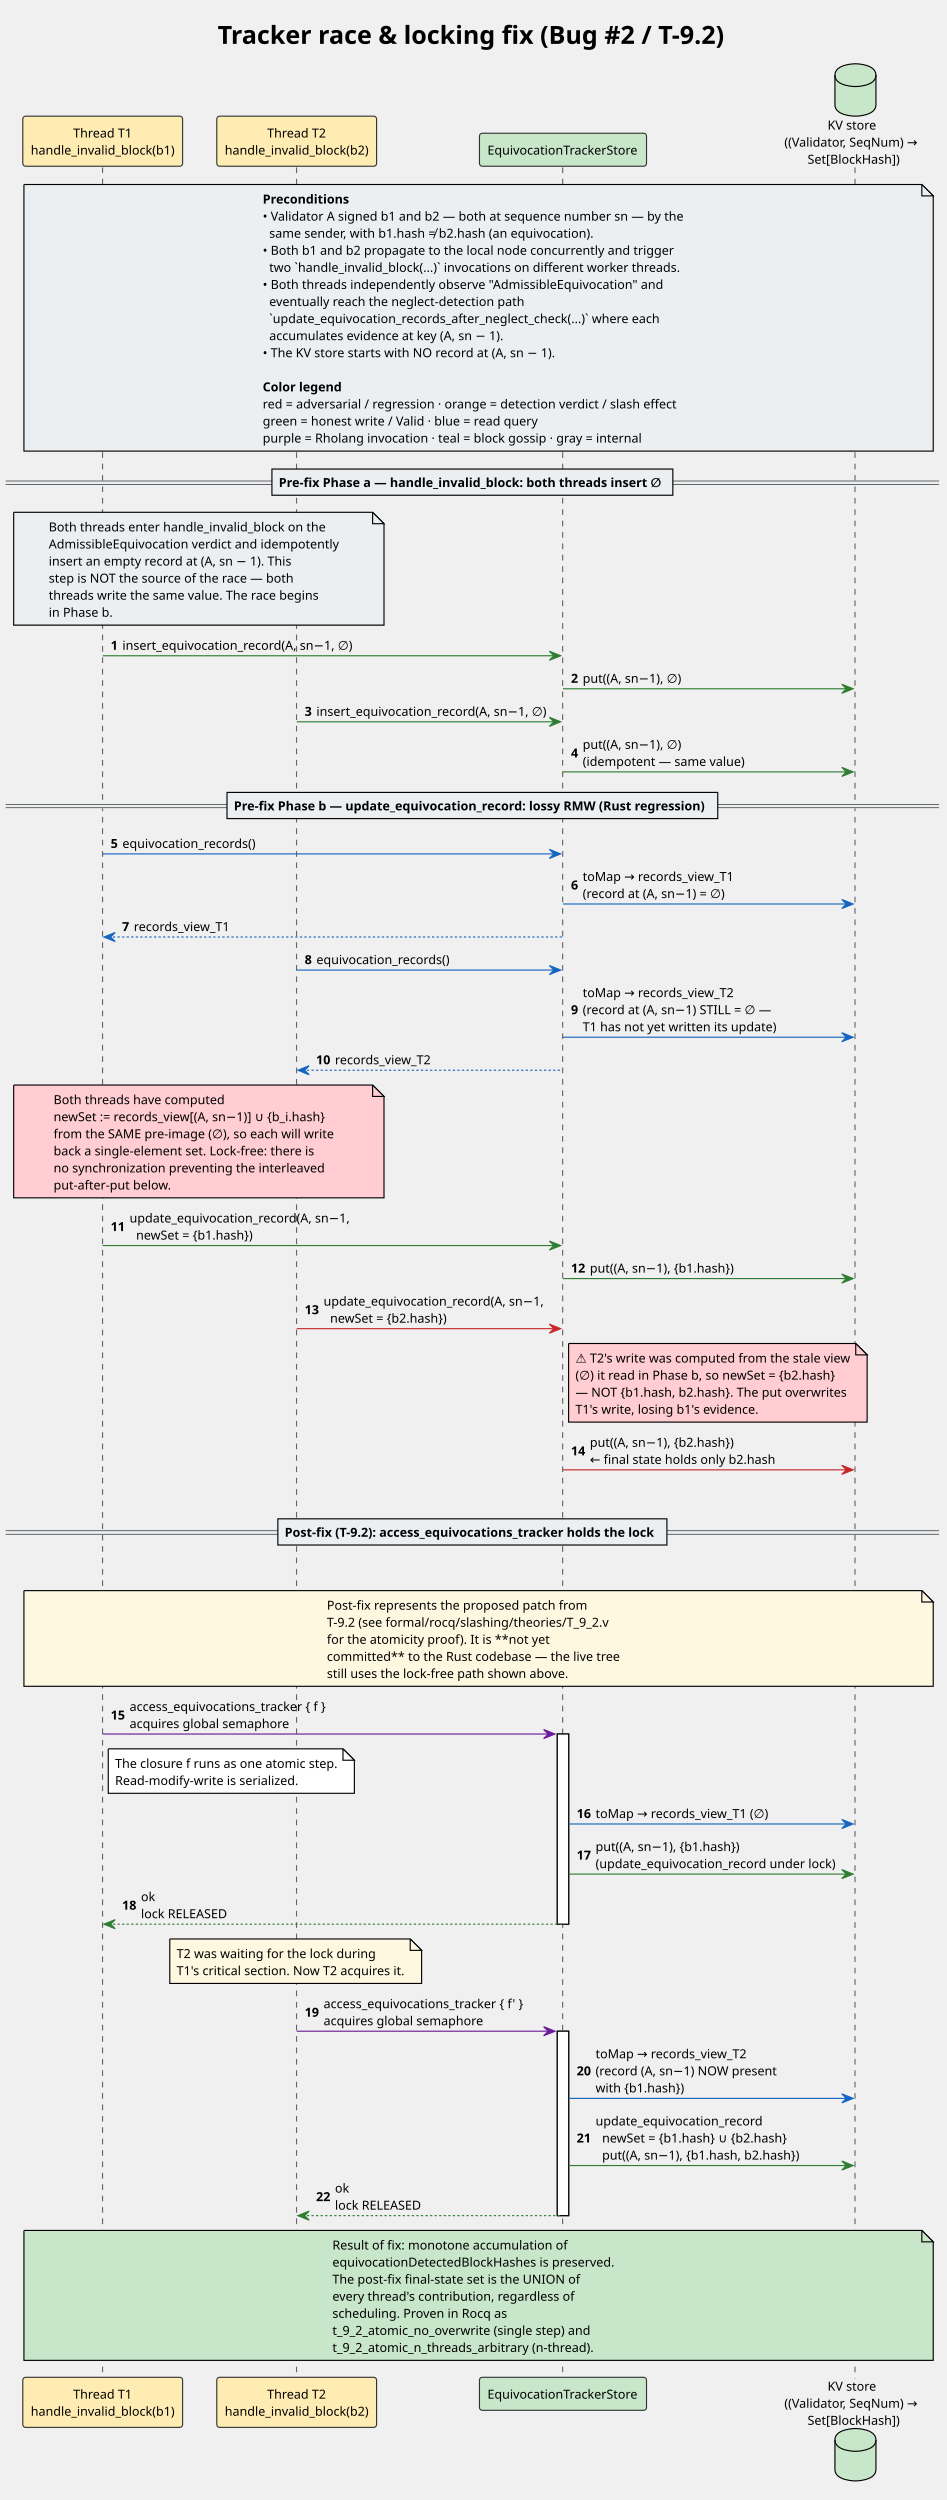
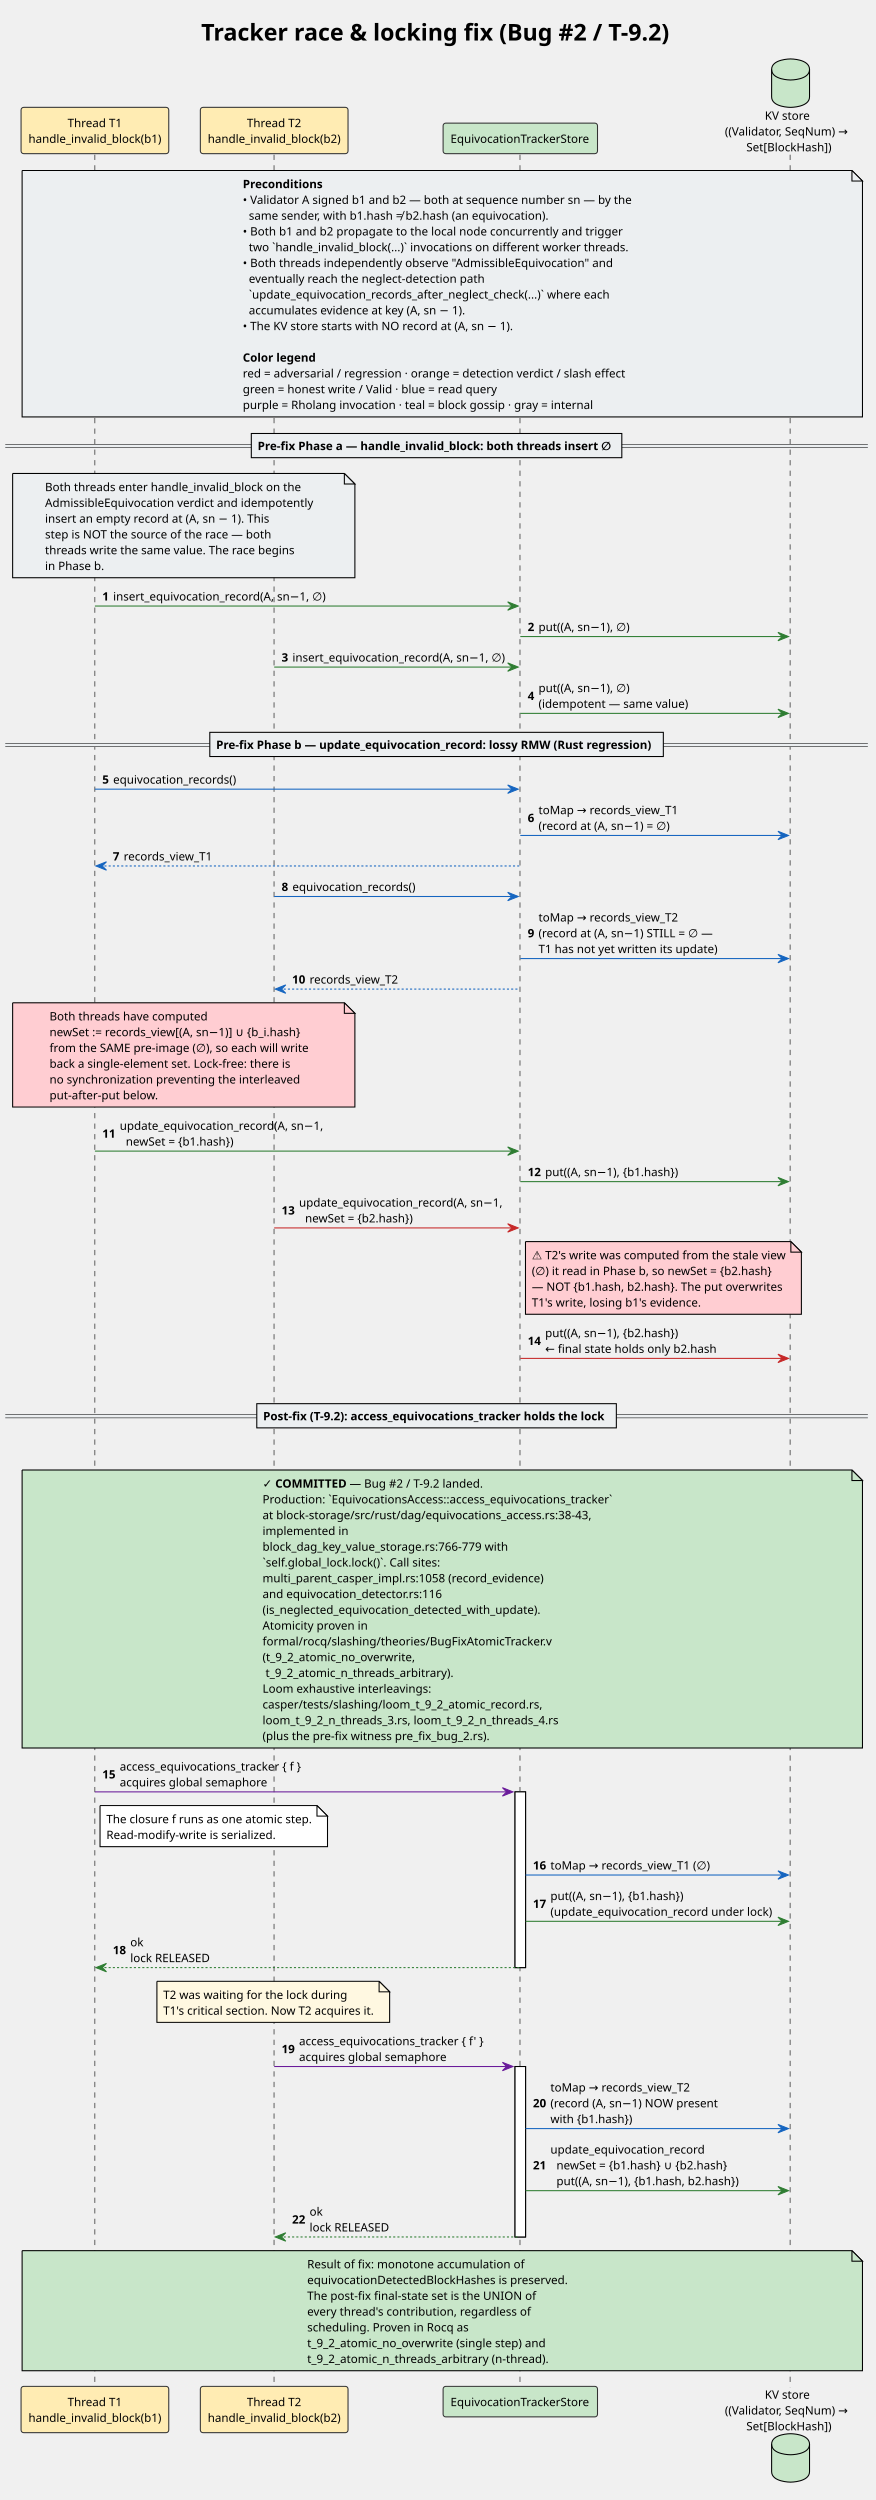
- <svg xmlns="http://www.w3.org/2000/svg" contentStyleType="text/css" data-diagram-type="SEQUENCE" height="2194px" preserveAspectRatio="none" style="width:831px;height:2194px;background:#FFFFFF;" version="1.1" viewBox="0 0 831 2194" width="831px" zoomAndPan="magnify">
+ <svg xmlns="http://www.w3.org/2000/svg" contentStyleType="text/css" data-diagram-type="SEQUENCE" height="2374px" preserveAspectRatio="none" style="width:831px;height:2374px;background:#FFFFFF;" version="1.1" viewBox="0 0 831 2374" width="831px" zoomAndPan="magnify">
  <defs />
  <g>
    <text fill="#000000" font-family="'sans-serif'" font-size="22" font-weight="bold" lengthAdjust="spacing" textLength="446.074" x="191.025" y="38.518">Tracker race &amp; locking fix (Bug #2 / T-9.2)</text>
    <g>
-       <rect fill="#FFFFFF" height="166.873" style="stroke:#000000;stroke-width:1;" width="10" x="489.08" y="1521.787" />
+       <rect fill="#FFFFFF" height="166.873" style="stroke:#000000;stroke-width:1;" width="10" x="489.08" y="1701.57" />
    </g>
    <g>
-       <rect fill="#FFFFFF" height="161.855" style="stroke:#000000;stroke-width:1;" width="10" x="489.08" y="1782.588" />
+       <rect fill="#FFFFFF" height="161.855" style="stroke:#000000;stroke-width:1;" width="10" x="489.08" y="1962.37" />
    </g>
    <g class="participant-lifeline" data-entity-uid="part1" data-qualified-name="T1" id="part1-lifeline">
      <g>
-         <rect fill="#000000" fill-opacity="0" height="1940.406" width="8" x="86.123" y="146.91" />
-         <line style="stroke:#666666;stroke-width:1;stroke-dasharray:5,5;" x1="90" x2="90" y1="146.91" y2="2087.316" />
+         <rect fill="#000000" fill-opacity="0" height="2120.189" width="8" x="86.123" y="146.91" />
+         <line style="stroke:#666666;stroke-width:1;stroke-dasharray:5,5;" x1="90" x2="90" y1="146.91" y2="2267.099" />
      </g>
    </g>
    <g class="participant-lifeline" data-entity-uid="part2" data-qualified-name="T2" id="part2-lifeline">
      <g>
-         <rect fill="#000000" fill-opacity="0" height="1940.406" width="8" x="256.369" y="146.91" />
-         <line style="stroke:#666666;stroke-width:1;stroke-dasharray:5,5;" x1="260.246" x2="260.246" y1="146.91" y2="2087.316" />
+         <rect fill="#000000" fill-opacity="0" height="2120.189" width="8" x="256.369" y="146.91" />
+         <line style="stroke:#666666;stroke-width:1;stroke-dasharray:5,5;" x1="260.246" x2="260.246" y1="146.91" y2="2267.099" />
      </g>
    </g>
    <g class="participant-lifeline" data-entity-uid="part3" data-qualified-name="Tk" id="part3-lifeline">
      <g>
-         <rect fill="#000000" fill-opacity="0" height="1940.406" width="8" x="490.08" y="146.91" />
-         <line style="stroke:#666666;stroke-width:1;stroke-dasharray:5,5;" x1="493.772" x2="493.772" y1="146.91" y2="2087.316" />
+         <rect fill="#000000" fill-opacity="0" height="2120.189" width="8" x="490.08" y="146.91" />
+         <line style="stroke:#666666;stroke-width:1;stroke-dasharray:5,5;" x1="493.772" x2="493.772" y1="146.91" y2="2267.099" />
      </g>
    </g>
    <g class="participant-lifeline" data-entity-uid="part4" data-qualified-name="KV" id="part4-lifeline">
      <g>
-         <rect fill="#000000" fill-opacity="0" height="1940.406" width="8" x="746.73" y="146.91" />
-         <line style="stroke:#666666;stroke-width:1;stroke-dasharray:5,5;" x1="750.337" x2="750.337" y1="146.91" y2="2087.316" />
+         <rect fill="#000000" fill-opacity="0" height="2120.189" width="8" x="746.73" y="146.91" />
+         <line style="stroke:#666666;stroke-width:1;stroke-dasharray:5,5;" x1="750.337" x2="750.337" y1="146.91" y2="2267.099" />
      </g>
    </g>
    <g class="participant participant-head" data-entity-uid="part1" data-qualified-name="T1" id="part1-head">
      <rect fill="#FFECB3" height="43.964" rx="2.5" ry="2.5" style="stroke:#333333;stroke-width:1;" width="140.246" x="20" y="101.946" />
      <text fill="#000000" font-family="'sans-serif'" font-size="11" lengthAdjust="spacing" textLength="51.865" x="64.191" y="120.705">Thread T1</text>
      <text fill="#000000" font-family="'sans-serif'" font-size="11" lengthAdjust="spacing" textLength="126.246" x="27" y="135.687">handle_invalid_block(b1)</text>
    </g>
    <g class="participant participant-tail" data-entity-uid="part1" data-qualified-name="T1" id="part1-tail">
-       <rect fill="#FFECB3" height="43.964" rx="2.5" ry="2.5" style="stroke:#333333;stroke-width:1;" width="140.246" x="20" y="2086.316" />
-       <text fill="#000000" font-family="'sans-serif'" font-size="11" lengthAdjust="spacing" textLength="51.865" x="64.191" y="2105.075">Thread T1</text>
-       <text fill="#000000" font-family="'sans-serif'" font-size="11" lengthAdjust="spacing" textLength="126.246" x="27" y="2120.057">handle_invalid_block(b1)</text>
+       <rect fill="#FFECB3" height="43.964" rx="2.5" ry="2.5" style="stroke:#333333;stroke-width:1;" width="140.246" x="20" y="2266.099" />
+       <text fill="#000000" font-family="'sans-serif'" font-size="11" lengthAdjust="spacing" textLength="51.865" x="64.191" y="2284.858">Thread T1</text>
+       <text fill="#000000" font-family="'sans-serif'" font-size="11" lengthAdjust="spacing" textLength="126.246" x="27" y="2299.839">handle_invalid_block(b1)</text>
    </g>
    <g class="participant participant-head" data-entity-uid="part2" data-qualified-name="T2" id="part2-head">
      <rect fill="#FFECB3" height="43.964" rx="2.5" ry="2.5" style="stroke:#333333;stroke-width:1;" width="140.246" x="190.246" y="101.946" />
      <text fill="#000000" font-family="'sans-serif'" font-size="11" lengthAdjust="spacing" textLength="51.865" x="234.437" y="120.705">Thread T2</text>
      <text fill="#000000" font-family="'sans-serif'" font-size="11" lengthAdjust="spacing" textLength="126.246" x="197.246" y="135.687">handle_invalid_block(b2)</text>
    </g>
    <g class="participant participant-tail" data-entity-uid="part2" data-qualified-name="T2" id="part2-tail">
-       <rect fill="#FFECB3" height="43.964" rx="2.5" ry="2.5" style="stroke:#333333;stroke-width:1;" width="140.246" x="190.246" y="2086.316" />
-       <text fill="#000000" font-family="'sans-serif'" font-size="11" lengthAdjust="spacing" textLength="51.865" x="234.437" y="2105.075">Thread T2</text>
-       <text fill="#000000" font-family="'sans-serif'" font-size="11" lengthAdjust="spacing" textLength="126.246" x="197.246" y="2120.057">handle_invalid_block(b2)</text>
+       <rect fill="#FFECB3" height="43.964" rx="2.5" ry="2.5" style="stroke:#333333;stroke-width:1;" width="140.246" x="190.246" y="2266.099" />
+       <text fill="#000000" font-family="'sans-serif'" font-size="11" lengthAdjust="spacing" textLength="51.865" x="234.437" y="2284.858">Thread T2</text>
+       <text fill="#000000" font-family="'sans-serif'" font-size="11" lengthAdjust="spacing" textLength="126.246" x="197.246" y="2299.839">handle_invalid_block(b2)</text>
    </g>
    <g class="participant participant-head" data-entity-uid="part3" data-qualified-name="Tk" id="part3-head">
      <rect fill="#C8E6C9" height="28.982" rx="2.5" ry="2.5" style="stroke:#333333;stroke-width:1;" width="146.615" x="420.772" y="116.928" />
      <text fill="#000000" font-family="'sans-serif'" font-size="11" lengthAdjust="spacing" textLength="132.615" x="427.772" y="135.687">EquivocationTrackerStore</text>
    </g>
    <g class="participant participant-tail" data-entity-uid="part3" data-qualified-name="Tk" id="part3-tail">
-       <rect fill="#C8E6C9" height="28.982" rx="2.5" ry="2.5" style="stroke:#333333;stroke-width:1;" width="146.615" x="420.772" y="2086.316" />
-       <text fill="#000000" font-family="'sans-serif'" font-size="11" lengthAdjust="spacing" textLength="132.615" x="427.772" y="2105.075">EquivocationTrackerStore</text>
+       <rect fill="#C8E6C9" height="28.982" rx="2.5" ry="2.5" style="stroke:#333333;stroke-width:1;" width="146.615" x="420.772" y="2266.099" />
+       <text fill="#000000" font-family="'sans-serif'" font-size="11" lengthAdjust="spacing" textLength="132.615" x="427.772" y="2284.858">EquivocationTrackerStore</text>
    </g>
    <g class="participant participant-head" data-entity-uid="part4" data-qualified-name="KV" id="part4-head">
      <text fill="#000000" font-family="'sans-serif'" font-size="11" lengthAdjust="spacing" textLength="42.911" x="726.275" y="113.723">KV store</text>
      <text fill="#000000" font-family="'sans-serif'" font-size="11" lengthAdjust="spacing" textLength="118.787" x="688.337" y="128.705">((Validator, SeqNum) →</text>
      <text fill="#000000" font-family="'sans-serif'" font-size="11" lengthAdjust="spacing" textLength="80.937" x="708.691" y="143.687">Set[BlockHash])</text>
      <path d="M732.73,65.964 C732.73,55.964 750.73,55.964 750.73,55.964 C750.73,55.964 768.73,55.964 768.73,65.964 L768.73,91.964 C768.73,101.964 750.73,101.964 750.73,101.964 C750.73,101.964 732.73,101.964 732.73,91.964 L732.73,65.964" fill="#C8E6C9" style="stroke:#000000;stroke-width:1;" />
      <path d="M732.73,65.964 C732.73,75.964 750.73,75.964 750.73,75.964 C750.73,75.964 768.73,75.964 768.73,65.964" fill="none" style="stroke:#000000;stroke-width:1;" />
    </g>
    <g class="participant participant-tail" data-entity-uid="part4" data-qualified-name="KV" id="part4-tail">
-       <text fill="#000000" font-family="'sans-serif'" font-size="11" lengthAdjust="spacing" textLength="42.911" x="726.275" y="2098.075">KV store</text>
-       <text fill="#000000" font-family="'sans-serif'" font-size="11" lengthAdjust="spacing" textLength="118.787" x="688.337" y="2113.057">((Validator, SeqNum) →</text>
-       <text fill="#000000" font-family="'sans-serif'" font-size="11" lengthAdjust="spacing" textLength="80.937" x="708.691" y="2128.039">Set[BlockHash])</text>
-       <path d="M732.73,2141.262 C732.73,2131.262 750.73,2131.262 750.73,2131.262 C750.73,2131.262 768.73,2131.262 768.73,2141.262 L768.73,2167.262 C768.73,2177.262 750.73,2177.262 750.73,2177.262 C750.73,2177.262 732.73,2177.262 732.73,2167.262 L732.73,2141.262" fill="#C8E6C9" style="stroke:#000000;stroke-width:1;" />
-       <path d="M732.73,2141.262 C732.73,2151.262 750.73,2151.262 750.73,2151.262 C750.73,2151.262 768.73,2151.262 768.73,2141.262" fill="none" style="stroke:#000000;stroke-width:1;" />
+       <text fill="#000000" font-family="'sans-serif'" font-size="11" lengthAdjust="spacing" textLength="42.911" x="726.275" y="2277.858">KV store</text>
+       <text fill="#000000" font-family="'sans-serif'" font-size="11" lengthAdjust="spacing" textLength="118.787" x="688.337" y="2292.839">((Validator, SeqNum) →</text>
+       <text fill="#000000" font-family="'sans-serif'" font-size="11" lengthAdjust="spacing" textLength="80.937" x="708.691" y="2307.821">Set[BlockHash])</text>
+       <path d="M732.73,2321.044 C732.73,2311.044 750.73,2311.044 750.73,2311.044 C750.73,2311.044 768.73,2311.044 768.73,2321.044 L768.73,2347.044 C768.73,2357.044 750.73,2357.044 750.73,2357.044 C750.73,2357.044 732.73,2357.044 732.73,2347.044 L732.73,2321.044" fill="#C8E6C9" style="stroke:#000000;stroke-width:1;" />
+       <path d="M732.73,2321.044 C732.73,2331.044 750.73,2331.044 750.73,2331.044 C750.73,2331.044 768.73,2331.044 768.73,2321.044" fill="none" style="stroke:#000000;stroke-width:1;" />
    </g>
    <g>
-       <rect fill="#FFFFFF" height="166.873" style="stroke:#000000;stroke-width:1;" width="10" x="489.08" y="1521.787" />
+       <rect fill="#FFFFFF" height="166.873" style="stroke:#000000;stroke-width:1;" width="10" x="489.08" y="1701.57" />
    </g>
    <g>
-       <rect fill="#FFFFFF" height="161.855" style="stroke:#000000;stroke-width:1;" width="10" x="489.08" y="1782.588" />
+       <rect fill="#FFFFFF" height="161.855" style="stroke:#000000;stroke-width:1;" width="10" x="489.08" y="1962.37" />
    </g>
    <path d="M21,161.91 L21,395.91 L819,395.91 L819,171.91 L809,161.91 L21,161.91" fill="#ECEFF1" style="stroke:#000000;stroke-width:1;" />
    <path d="M809,161.91 L809,171.91 L819,171.91 L809,161.91" fill="#ECEFF1" style="stroke:#000000;stroke-width:1;" />
    <text fill="#000000" font-family="'sans-serif'" font-size="11" font-weight="bold" lengthAdjust="spacing" textLength="75.867" x="230.543" y="178.669">Preconditions</text>
    <text fill="#000000" font-family="'sans-serif'" font-size="11" lengthAdjust="spacing" textLength="369.762" x="230.543" y="193.651">• Validator A signed b1 and b2 — both at sequence number sn — by the</text>
    <text fill="#000000" font-family="'sans-serif'" font-size="11" lengthAdjust="spacing" textLength="289.308" x="236.263" y="208.632">same sender, with b1.hash ≠ b2.hash (an equivocation).</text>
    <text fill="#000000" font-family="'sans-serif'" font-size="11" lengthAdjust="spacing" textLength="361.37" x="230.543" y="223.614">• Both b1 and b2 propagate to the local node concurrently and trigger</text>
    <text fill="#000000" font-family="'sans-serif'" font-size="11" lengthAdjust="spacing" textLength="360.984" x="236.263" y="238.596">two `handle_invalid_block(...)` invocations on different worker threads.</text>
    <text fill="#000000" font-family="'sans-serif'" font-size="11" lengthAdjust="spacing" textLength="352.658" x="230.543" y="253.578">• Both threads independently observe "AdmissibleEquivocation" and</text>
    <text fill="#000000" font-family="'sans-serif'" font-size="11" lengthAdjust="spacing" textLength="224.42" x="236.263" y="268.56">eventually reach the neglect-detection path</text>
    <text fill="#000000" font-family="'sans-serif'" font-size="11" lengthAdjust="spacing" textLength="343.274" x="236.263" y="283.542">`update_equivocation_records_after_neglect_check(...)` where each</text>
    <text fill="#000000" font-family="'sans-serif'" font-size="11" lengthAdjust="spacing" textLength="202.971" x="236.263" y="298.524">accumulates evidence at key (A, sn − 1).</text>
    <text fill="#000000" font-family="'sans-serif'" font-size="11" lengthAdjust="spacing" textLength="254.329" x="230.543" y="313.506">• The KV store starts with NO record at (A, sn − 1).</text>
    <text fill="#000000" font-family="'sans-serif'" font-size="11" lengthAdjust="spacing" textLength="2.86" x="230.543" y="328.488"> </text>
    <text fill="#000000" font-family="'sans-serif'" font-size="11" font-weight="bold" lengthAdjust="spacing" textLength="69.332" x="230.543" y="343.469">Color legend</text>
    <text fill="#000000" font-family="'sans-serif'" font-size="11" lengthAdjust="spacing" textLength="370.037" x="230.543" y="358.451">red = adversarial / regression  ·  orange = detection verdict / slash effect</text>
    <text fill="#000000" font-family="'sans-serif'" font-size="11" lengthAdjust="spacing" textLength="253.493" x="230.543" y="373.433">green = honest write / Valid    ·  blue = read query</text>
    <text fill="#000000" font-family="'sans-serif'" font-size="11" lengthAdjust="spacing" textLength="355.749" x="230.543" y="388.415">purple = Rholang invocation     ·  teal = block gossip   ·  gray = internal</text>
    <rect fill="#ECEFF1" height="3" style="stroke:#ECEFF1;stroke-width:1;" width="819.124" x="5" y="422.129" />
    <line style="stroke:#000000;stroke-width:0.5;" x1="5" x2="824.124" y1="422.129" y2="422.129" />
    <line style="stroke:#000000;stroke-width:0.5;" x1="5" x2="824.124" y1="425.129" y2="425.129" />
    <rect fill="#ECEFF1" height="22.982" style="stroke:#000000;stroke-width:1;" width="351.834" x="238.644" y="411.638" />
    <text fill="#000000" font-family="'sans-serif'" font-size="11" font-weight="bold" lengthAdjust="spacing" textLength="334.974" x="244.644" y="427.397">Pre-fix Phase a — handle_invalid_block: both threads insert ∅</text>
    <path d="M12,449.62 L12,548.62 L337,548.62 L337,459.62 L327,449.62 L12,449.62" fill="#ECEFF1" style="stroke:#000000;stroke-width:1;" />
    <path d="M327,449.62 L327,459.62 L337,459.62 L327,449.62" fill="#ECEFF1" style="stroke:#000000;stroke-width:1;" />
    <text fill="#000000" font-family="'sans-serif'" font-size="11" lengthAdjust="spacing" textLength="243.329" x="42.757" y="466.379">Both threads enter handle_invalid_block on the</text>
    <text fill="#000000" font-family="'sans-serif'" font-size="11" lengthAdjust="spacing" textLength="254.978" x="42.757" y="481.361">AdmissibleEquivocation verdict and idempotently</text>
    <text fill="#000000" font-family="'sans-serif'" font-size="11" lengthAdjust="spacing" textLength="210.494" x="42.757" y="496.343">insert an empty record at (A, sn − 1). This</text>
    <text fill="#000000" font-family="'sans-serif'" font-size="11" lengthAdjust="spacing" textLength="215.643" x="42.757" y="511.325">step is NOT the source of the race — both</text>
    <text fill="#000000" font-family="'sans-serif'" font-size="11" lengthAdjust="spacing" textLength="237.345" x="42.757" y="526.306">threads write the same value. The race begins</text>
    <text fill="#000000" font-family="'sans-serif'" font-size="11" lengthAdjust="spacing" textLength="56.166" x="42.757" y="541.288">in Phase b.</text>
    <g class="message" data-entity-1="part1" data-entity-2="part3" id="msg1">
      <polygon fill="#2E7D32" points="482.08,571.493,492.08,575.493,482.08,579.493,486.08,575.493" style="stroke:#2E7D32;stroke-width:1;" />
      <line style="stroke:#2E7D32;stroke-width:1;" x1="90.123" x2="488.08" y1="575.493" y2="575.493" />
      <text fill="#000000" font-family="'sans-serif'" font-size="11" font-weight="bold" lengthAdjust="spacing" textLength="6.292" x="97.123" y="570.27">1</text>
      <text fill="#000000" font-family="'sans-serif'" font-size="11" lengthAdjust="spacing" textLength="199.419" x="107.415" y="570.27">insert_equivocation_record(A, sn−1, ∅)</text>
    </g>
    <g class="message" data-entity-1="part3" data-entity-2="part4" id="msg2">
      <polygon fill="#2E7D32" points="738.73,600.475,748.73,604.475,738.73,608.475,742.73,604.475" style="stroke:#2E7D32;stroke-width:1;" />
      <line style="stroke:#2E7D32;stroke-width:1;" x1="494.08" x2="744.73" y1="604.475" y2="604.475" />
      <text fill="#000000" font-family="'sans-serif'" font-size="11" font-weight="bold" lengthAdjust="spacing" textLength="6.292" x="501.08" y="599.252">2</text>
      <text fill="#000000" font-family="'sans-serif'" font-size="11" lengthAdjust="spacing" textLength="83.612" x="511.372" y="599.252">put((A, sn−1), ∅)</text>
    </g>
    <g class="message" data-entity-1="part2" data-entity-2="part3" id="msg3">
      <polygon fill="#2E7D32" points="482.08,629.457,492.08,633.457,482.08,637.457,486.08,633.457" style="stroke:#2E7D32;stroke-width:1;" />
      <line style="stroke:#2E7D32;stroke-width:1;" x1="260.369" x2="488.08" y1="633.457" y2="633.457" />
      <text fill="#000000" font-family="'sans-serif'" font-size="11" font-weight="bold" lengthAdjust="spacing" textLength="6.292" x="267.369" y="628.234">3</text>
      <text fill="#000000" font-family="'sans-serif'" font-size="11" lengthAdjust="spacing" textLength="199.419" x="277.661" y="628.234">insert_equivocation_record(A, sn−1, ∅)</text>
    </g>
    <g class="message" data-entity-1="part3" data-entity-2="part4" id="msg4">
      <polygon fill="#2E7D32" points="738.73,673.421,748.73,677.421,738.73,681.421,742.73,677.421" style="stroke:#2E7D32;stroke-width:1;" />
      <line style="stroke:#2E7D32;stroke-width:1;" x1="494.08" x2="744.73" y1="677.421" y2="677.421" />
      <text fill="#000000" font-family="'sans-serif'" font-size="11" font-weight="bold" lengthAdjust="spacing" textLength="6.292" x="501.08" y="664.707">4</text>
      <text fill="#000000" font-family="'sans-serif'" font-size="11" lengthAdjust="spacing" textLength="83.612" x="511.372" y="657.216">put((A, sn−1), ∅)</text>
      <text fill="#000000" font-family="'sans-serif'" font-size="11" lengthAdjust="spacing" textLength="142.163" x="511.372" y="672.198">(idempotent — same value)</text>
    </g>
    <rect fill="#ECEFF1" height="3" style="stroke:#ECEFF1;stroke-width:1;" width="819.124" x="5" y="705.912" />
    <line style="stroke:#000000;stroke-width:0.5;" x1="5" x2="824.124" y1="705.912" y2="705.912" />
    <line style="stroke:#000000;stroke-width:0.5;" x1="5" x2="824.124" y1="708.912" y2="708.912" />
    <rect fill="#ECEFF1" height="22.982" style="stroke:#000000;stroke-width:1;" width="430.677" x="199.223" y="695.421" />
    <text fill="#000000" font-family="'sans-serif'" font-size="11" font-weight="bold" lengthAdjust="spacing" textLength="413.817" x="205.223" y="711.18">Pre-fix Phase b — update_equivocation_record: lossy RMW (Rust regression)</text>
    <g class="message" data-entity-1="part1" data-entity-2="part3" id="msg5">
      <polygon fill="#1565C0" points="482.08,745.385,492.08,749.385,482.08,753.385,486.08,749.385" style="stroke:#1565C0;stroke-width:1;" />
      <line style="stroke:#1565C0;stroke-width:1;" x1="90.123" x2="488.08" y1="749.385" y2="749.385" />
      <text fill="#000000" font-family="'sans-serif'" font-size="11" font-weight="bold" lengthAdjust="spacing" textLength="6.292" x="97.123" y="744.162">5</text>
      <text fill="#000000" font-family="'sans-serif'" font-size="11" lengthAdjust="spacing" textLength="117.303" x="107.415" y="744.162">equivocation_records()</text>
    </g>
    <g class="message" data-entity-1="part3" data-entity-2="part4" id="msg6">
      <polygon fill="#1565C0" points="738.73,789.348,748.73,793.348,738.73,797.348,742.73,793.348" style="stroke:#1565C0;stroke-width:1;" />
      <line style="stroke:#1565C0;stroke-width:1;" x1="494.08" x2="744.73" y1="793.348" y2="793.348" />
      <text fill="#000000" font-family="'sans-serif'" font-size="11" font-weight="bold" lengthAdjust="spacing" textLength="6.292" x="501.08" y="780.634">6</text>
      <text fill="#000000" font-family="'sans-serif'" font-size="11" lengthAdjust="spacing" textLength="133.186" x="511.372" y="773.143">toMap → records_view_T1</text>
      <text fill="#000000" font-family="'sans-serif'" font-size="11" lengthAdjust="spacing" textLength="122.133" x="511.372" y="788.125">(record at (A, sn−1) = ∅)</text>
    </g>
    <g class="message" data-entity-1="part3" data-entity-2="part1" id="msg7">
      <polygon fill="#1565C0" points="101.123,818.33,91.123,822.33,101.123,826.33,97.123,822.33" style="stroke:#1565C0;stroke-width:1;" />
      <line style="stroke:#1565C0;stroke-width:1;stroke-dasharray:2,2;" x1="95.123" x2="493.08" y1="822.33" y2="822.33" />
      <text fill="#000000" font-family="'sans-serif'" font-size="11" font-weight="bold" lengthAdjust="spacing" textLength="6.292" x="107.123" y="817.107">7</text>
      <text fill="#000000" font-family="'sans-serif'" font-size="11" lengthAdjust="spacing" textLength="84.71" x="117.415" y="817.107">records_view_T1</text>
    </g>
    <g class="message" data-entity-1="part2" data-entity-2="part3" id="msg8">
      <polygon fill="#1565C0" points="482.08,847.312,492.08,851.312,482.08,855.312,486.08,851.312" style="stroke:#1565C0;stroke-width:1;" />
      <line style="stroke:#1565C0;stroke-width:1;" x1="260.369" x2="488.08" y1="851.312" y2="851.312" />
      <text fill="#000000" font-family="'sans-serif'" font-size="11" font-weight="bold" lengthAdjust="spacing" textLength="6.292" x="267.369" y="846.089">8</text>
      <text fill="#000000" font-family="'sans-serif'" font-size="11" lengthAdjust="spacing" textLength="117.303" x="277.661" y="846.089">equivocation_records()</text>
    </g>
    <g class="message" data-entity-1="part3" data-entity-2="part4" id="msg9">
      <polygon fill="#1565C0" points="738.73,906.258,748.73,910.258,738.73,914.258,742.73,910.258" style="stroke:#1565C0;stroke-width:1;" />
      <line style="stroke:#1565C0;stroke-width:1;" x1="494.08" x2="744.73" y1="910.258" y2="910.258" />
      <text fill="#000000" font-family="'sans-serif'" font-size="11" font-weight="bold" lengthAdjust="spacing" textLength="6.292" x="501.08" y="890.053">9</text>
      <text fill="#000000" font-family="'sans-serif'" font-size="11" lengthAdjust="spacing" textLength="133.186" x="511.372" y="875.071">toMap → records_view_T2</text>
      <text fill="#000000" font-family="'sans-serif'" font-size="11" lengthAdjust="spacing" textLength="162.965" x="511.372" y="890.053">(record at (A, sn−1) STILL = ∅ —</text>
      <text fill="#000000" font-family="'sans-serif'" font-size="11" lengthAdjust="spacing" textLength="170.037" x="511.372" y="905.035">T1 has not yet written its update)</text>
    </g>
    <g class="message" data-entity-1="part3" data-entity-2="part2" id="msg10">
      <polygon fill="#1565C0" points="271.369,935.24,261.369,939.24,271.369,943.24,267.369,939.24" style="stroke:#1565C0;stroke-width:1;" />
      <line style="stroke:#1565C0;stroke-width:1;stroke-dasharray:2,2;" x1="265.369" x2="493.08" y1="939.24" y2="939.24" />
      <text fill="#000000" font-family="'sans-serif'" font-size="11" font-weight="bold" lengthAdjust="spacing" textLength="12.584" x="277.369" y="934.017">10</text>
      <text fill="#000000" font-family="'sans-serif'" font-size="11" lengthAdjust="spacing" textLength="84.71" x="293.953" y="934.017">records_view_T2</text>
    </g>
    <path d="M12,952.24 L12,1051.24 L337,1051.24 L337,962.24 L327,952.24 L12,952.24" fill="#FFCDD2" style="stroke:#000000;stroke-width:1;" />
    <path d="M327,952.24 L327,962.24 L337,962.24 L327,952.24" fill="#FFCDD2" style="stroke:#000000;stroke-width:1;" />
    <text fill="#000000" font-family="'sans-serif'" font-size="11" lengthAdjust="spacing" textLength="150.358" x="47.013" y="968.999">Both threads have computed</text>
    <text fill="#000000" font-family="'sans-serif'" font-size="11" lengthAdjust="spacing" textLength="236.168" x="47.013" y="983.98">newSet := records_view[(A, sn−1)] ∪ {b_i.hash}</text>
    <text fill="#000000" font-family="'sans-serif'" font-size="11" lengthAdjust="spacing" textLength="246.465" x="47.013" y="998.962">from the SAME pre-image (∅), so each will write</text>
    <text fill="#000000" font-family="'sans-serif'" font-size="11" lengthAdjust="spacing" textLength="229.194" x="47.013" y="1013.944">back a single-element set. Lock-free: there is</text>
    <text fill="#000000" font-family="'sans-serif'" font-size="11" lengthAdjust="spacing" textLength="238.654" x="47.013" y="1028.926">no synchronization preventing the interleaved</text>
    <text fill="#000000" font-family="'sans-serif'" font-size="11" lengthAdjust="spacing" textLength="103.74" x="47.013" y="1043.908">put-after-put below.</text>
    <g class="message" data-entity-1="part1" data-entity-2="part3" id="msg11">
      <polygon fill="#2E7D32" points="482.08,1089.095,492.08,1093.095,482.08,1097.095,486.08,1093.095" style="stroke:#2E7D32;stroke-width:1;" />
      <line style="stroke:#2E7D32;stroke-width:1;" x1="90.123" x2="488.08" y1="1093.095" y2="1093.095" />
      <text fill="#000000" font-family="'sans-serif'" font-size="11" font-weight="bold" lengthAdjust="spacing" textLength="12.584" x="97.123" y="1080.381">11</text>
      <text fill="#000000" font-family="'sans-serif'" font-size="11" lengthAdjust="spacing" textLength="190.728" x="113.707" y="1072.89">update_equivocation_record(A, sn−1,</text>
      <text fill="#000000" font-family="'sans-serif'" font-size="11" lengthAdjust="spacing" textLength="102.574" x="119.427" y="1087.872">newSet = {b1.hash})</text>
    </g>
    <g class="message" data-entity-1="part3" data-entity-2="part4" id="msg12">
      <polygon fill="#2E7D32" points="738.73,1118.077,748.73,1122.077,738.73,1126.077,742.73,1122.077" style="stroke:#2E7D32;stroke-width:1;" />
      <line style="stroke:#2E7D32;stroke-width:1;" x1="494.08" x2="744.73" y1="1122.077" y2="1122.077" />
      <text fill="#000000" font-family="'sans-serif'" font-size="11" font-weight="bold" lengthAdjust="spacing" textLength="12.584" x="501.08" y="1116.854">12</text>
      <text fill="#000000" font-family="'sans-serif'" font-size="11" lengthAdjust="spacing" textLength="123.43" x="517.664" y="1116.854">put((A, sn−1), {b1.hash})</text>
    </g>
    <g class="message" data-entity-1="part2" data-entity-2="part3" id="msg13">
      <polygon fill="#C62828" points="482.08,1162.04,492.08,1166.04,482.08,1170.04,486.08,1166.04" style="stroke:#C62828;stroke-width:1;" />
      <line style="stroke:#C62828;stroke-width:1;" x1="260.369" x2="488.08" y1="1166.04" y2="1166.04" />
      <text fill="#000000" font-family="'sans-serif'" font-size="11" font-weight="bold" lengthAdjust="spacing" textLength="12.584" x="267.369" y="1153.326">13</text>
      <text fill="#000000" font-family="'sans-serif'" font-size="11" lengthAdjust="spacing" textLength="190.728" x="283.953" y="1145.835">update_equivocation_record(A, sn−1,</text>
      <text fill="#000000" font-family="'sans-serif'" font-size="11" lengthAdjust="spacing" textLength="102.574" x="289.673" y="1160.817">newSet = {b2.hash})</text>
    </g>
    <path d="M499,1179.04 L499,1248.04 L761,1248.04 L761,1189.04 L751,1179.04 L499,1179.04" fill="#FFCDD2" style="stroke:#000000;stroke-width:1;" />
    <path d="M751,1179.04 L751,1189.04 L761,1189.04 L751,1179.04" fill="#FFCDD2" style="stroke:#000000;stroke-width:1;" />
    <text fill="#000000" font-family="'sans-serif'" font-size="11" lengthAdjust="spacing" textLength="241.872" x="505" y="1195.799">⚠ T2's write was computed from the stale view</text>
    <text fill="#000000" font-family="'sans-serif'" font-size="11" lengthAdjust="spacing" textLength="228.338" x="505" y="1210.781">(∅) it read in Phase b, so newSet = {b2.hash}</text>
    <text fill="#000000" font-family="'sans-serif'" font-size="11" lengthAdjust="spacing" textLength="238.676" x="505" y="1225.763">— NOT {b1.hash, b2.hash}. The put overwrites</text>
    <text fill="#000000" font-family="'sans-serif'" font-size="11" lengthAdjust="spacing" textLength="161.534" x="505" y="1240.745">T1's write, losing b1's evidence.</text>
    <g class="message" data-entity-1="part3" data-entity-2="part4" id="msg14">
      <polygon fill="#C62828" points="738.73,1285.932,748.73,1289.932,738.73,1293.932,742.73,1289.932" style="stroke:#C62828;stroke-width:1;" />
      <line style="stroke:#C62828;stroke-width:1;" x1="494.08" x2="744.73" y1="1289.932" y2="1289.932" />
      <text fill="#000000" font-family="'sans-serif'" font-size="11" font-weight="bold" lengthAdjust="spacing" textLength="12.584" x="501.08" y="1277.218">14</text>
      <text fill="#000000" font-family="'sans-serif'" font-size="11" lengthAdjust="spacing" textLength="123.43" x="517.664" y="1269.727">put((A, sn−1), {b2.hash})</text>
      <text fill="#000000" font-family="'sans-serif'" font-size="11" lengthAdjust="spacing" textLength="162.798" x="517.664" y="1284.709">← final state holds only b2.hash</text>
    </g>
    <rect fill="#ECEFF1" height="3" style="stroke:#ECEFF1;stroke-width:1;" width="819.124" x="5" y="1343.423" />
    <line style="stroke:#000000;stroke-width:0.5;" x1="5" x2="824.124" y1="1343.423" y2="1343.423" />
    <line style="stroke:#000000;stroke-width:0.5;" x1="5" x2="824.124" y1="1346.423" y2="1346.423" />
    <rect fill="#ECEFF1" height="22.982" style="stroke:#000000;stroke-width:1;" width="341.435" x="243.844" y="1332.932" />
    <text fill="#000000" font-family="'sans-serif'" font-size="11" font-weight="bold" lengthAdjust="spacing" textLength="324.575" x="249.844" y="1348.691">Post-fix (T-9.2): access_equivocations_tracker holds the lock</text>
-     <path d="M21,1395.914 L21,1479.914 L819,1479.914 L819,1405.914 L809,1395.914 L21,1395.914" fill="#FFF8E1" style="stroke:#000000;stroke-width:1;" />
-     <path d="M809,1395.914 L809,1405.914 L819,1405.914 L809,1395.914" fill="#FFF8E1" style="stroke:#000000;stroke-width:1;" />
-     <text fill="#000000" font-family="'sans-serif'" font-size="11" lengthAdjust="spacing" textLength="229.447" x="286.857" y="1412.672">Post-fix represents the proposed patch from</text>
-     <text fill="#000000" font-family="'sans-serif'" font-size="11" lengthAdjust="spacing" textLength="248.004" x="286.857" y="1427.654">T-9.2 (see formal/rocq/slashing/theories/T_9_2.v</text>
-     <text fill="#000000" font-family="'sans-serif'" font-size="11" lengthAdjust="spacing" textLength="195.381" x="286.857" y="1442.636">for the atomicity proof). It is **not yet</text>
-     <text fill="#000000" font-family="'sans-serif'" font-size="11" lengthAdjust="spacing" textLength="257.409" x="286.857" y="1457.618">committed** to the Rust codebase — the live tree</text>
-     <text fill="#000000" font-family="'sans-serif'" font-size="11" lengthAdjust="spacing" textLength="212.552" x="286.857" y="1472.6">still uses the lock-free path shown above.</text>
+     <path d="M21,1395.914 L21,1659.914 L819,1659.914 L819,1405.914 L809,1395.914 L21,1395.914" fill="#C8E6C9" style="stroke:#000000;stroke-width:1;" />
+     <path d="M809,1395.914 L809,1405.914 L819,1405.914 L809,1395.914" fill="#C8E6C9" style="stroke:#000000;stroke-width:1;" />
+     <text fill="#000000" font-family="'sans-serif'" font-size="11" lengthAdjust="spacing" textLength="9.217" x="249.276" y="1412.672">✓</text>
+     <text fill="#000000" font-family="'sans-serif'" font-size="11" font-weight="bold" lengthAdjust="spacing" textLength="67.694" x="261.353" y="1412.672">COMMITTED</text>
+     <text fill="#000000" font-family="'sans-serif'" font-size="11" lengthAdjust="spacing" textLength="127.181" x="331.906" y="1412.672">— Bug #2 / T-9.2 landed.</text>
+     <text fill="#000000" font-family="'sans-serif'" font-size="11" lengthAdjust="spacing" textLength="332.572" x="249.276" y="1427.654">Production: `EquivocationsAccess::access_equivocations_tracker`</text>
+     <text fill="#000000" font-family="'sans-serif'" font-size="11" lengthAdjust="spacing" textLength="312.827" x="249.276" y="1442.636">at block-storage/src/rust/dag/equivocations_access.rs:38-43,</text>
+     <text fill="#000000" font-family="'sans-serif'" font-size="11" lengthAdjust="spacing" textLength="81.652" x="249.276" y="1457.618">implemented in</text>
+     <text fill="#000000" font-family="'sans-serif'" font-size="11" lengthAdjust="spacing" textLength="233.627" x="249.276" y="1472.6">block_dag_key_value_storage.rs:766-779 with</text>
+     <text fill="#000000" font-family="'sans-serif'" font-size="11" lengthAdjust="spacing" textLength="168.948" x="249.276" y="1487.582">`self.global_lock.lock()`. Call sites:</text>
+     <text fill="#000000" font-family="'sans-serif'" font-size="11" lengthAdjust="spacing" textLength="267.881" x="249.276" y="1502.564">multi_parent_casper_impl.rs:1058 (record_evidence)</text>
+     <text fill="#000000" font-family="'sans-serif'" font-size="11" lengthAdjust="spacing" textLength="172.215" x="249.276" y="1517.546">and equivocation_detector.rs:116</text>
+     <text fill="#000000" font-family="'sans-serif'" font-size="11" lengthAdjust="spacing" textLength="263.954" x="249.276" y="1532.528">(is_neglected_equivocation_detected_with_update).</text>
+     <text fill="#000000" font-family="'sans-serif'" font-size="11" lengthAdjust="spacing" textLength="100.385" x="249.276" y="1547.509">Atomicity proven in</text>
+     <text fill="#000000" font-family="'sans-serif'" font-size="11" lengthAdjust="spacing" textLength="277.517" x="249.276" y="1562.491">formal/rocq/slashing/theories/BugFixAtomicTracker.v</text>
+     <text fill="#000000" font-family="'sans-serif'" font-size="11" lengthAdjust="spacing" textLength="145.067" x="249.276" y="1577.473">(t_9_2_atomic_no_overwrite,</text>
+     <text fill="#000000" font-family="'sans-serif'" font-size="11" lengthAdjust="spacing" textLength="178.98" x="252.136" y="1592.455">t_9_2_atomic_n_threads_arbitrary).</text>
+     <text fill="#000000" font-family="'sans-serif'" font-size="11" lengthAdjust="spacing" textLength="160.511" x="249.276" y="1607.437">Loom exhaustive interleavings:</text>
+     <text fill="#000000" font-family="'sans-serif'" font-size="11" lengthAdjust="spacing" textLength="266.242" x="249.276" y="1622.419">casper/tests/slashing/loom_t_9_2_atomic_record.rs,</text>
+     <text fill="#000000" font-family="'sans-serif'" font-size="11" lengthAdjust="spacing" textLength="281.532" x="249.276" y="1637.401">loom_t_9_2_n_threads_3.rs, loom_t_9_2_n_threads_4.rs</text>
+     <text fill="#000000" font-family="'sans-serif'" font-size="11" lengthAdjust="spacing" textLength="216.104" x="249.276" y="1652.383">(plus the pre-fix witness pre_fix_bug_2.rs).</text>
    <g class="message" data-entity-1="part1" data-entity-2="part3" id="msg15">
-       <polygon fill="#6A1B9A" points="477.08,1517.787,487.08,1521.787,477.08,1525.787,481.08,1521.787" style="stroke:#6A1B9A;stroke-width:1;" />
-       <line style="stroke:#6A1B9A;stroke-width:1;" x1="90.123" x2="483.08" y1="1521.787" y2="1521.787" />
-       <text fill="#000000" font-family="'sans-serif'" font-size="11" font-weight="bold" lengthAdjust="spacing" textLength="12.584" x="97.123" y="1509.073">15</text>
-       <text fill="#000000" font-family="'sans-serif'" font-size="11" lengthAdjust="spacing" textLength="172.38" x="113.707" y="1501.582">access_equivocations_tracker { f }</text>
-       <text fill="#000000" font-family="'sans-serif'" font-size="11" lengthAdjust="spacing" textLength="140.513" x="113.707" y="1516.564">acquires global semaphore</text>
-     </g>
-     <path d="M95,1534.787 L95,1573.787 L311,1573.787 L311,1544.787 L301,1534.787 L95,1534.787" fill="#FFFFFF" style="stroke:#000000;stroke-width:1;" />
-     <path d="M301,1534.787 L301,1544.787 L311,1544.787 L301,1534.787" fill="#FFFFFF" style="stroke:#000000;stroke-width:1;" />
-     <text fill="#000000" font-family="'sans-serif'" font-size="11" lengthAdjust="spacing" textLength="195.37" x="101" y="1551.546">The closure f runs as one atomic step.</text>
-     <text fill="#000000" font-family="'sans-serif'" font-size="11" lengthAdjust="spacing" textLength="160.819" x="101" y="1566.528">Read-modify-write is serialized.</text>
+       <polygon fill="#6A1B9A" points="477.08,1697.57,487.08,1701.57,477.08,1705.57,481.08,1701.57" style="stroke:#6A1B9A;stroke-width:1;" />
+       <line style="stroke:#6A1B9A;stroke-width:1;" x1="90.123" x2="483.08" y1="1701.57" y2="1701.57" />
+       <text fill="#000000" font-family="'sans-serif'" font-size="11" font-weight="bold" lengthAdjust="spacing" textLength="12.584" x="97.123" y="1688.855">15</text>
+       <text fill="#000000" font-family="'sans-serif'" font-size="11" lengthAdjust="spacing" textLength="172.38" x="113.707" y="1681.365">access_equivocations_tracker { f }</text>
+       <text fill="#000000" font-family="'sans-serif'" font-size="11" lengthAdjust="spacing" textLength="140.513" x="113.707" y="1696.347">acquires global semaphore</text>
+     </g>
+     <path d="M95,1714.57 L95,1753.57 L311,1753.57 L311,1724.57 L301,1714.57 L95,1714.57" fill="#FFFFFF" style="stroke:#000000;stroke-width:1;" />
+     <path d="M301,1714.57 L301,1724.57 L311,1724.57 L301,1714.57" fill="#FFFFFF" style="stroke:#000000;stroke-width:1;" />
+     <text fill="#000000" font-family="'sans-serif'" font-size="11" lengthAdjust="spacing" textLength="195.37" x="101" y="1731.328">The closure f runs as one atomic step.</text>
+     <text fill="#000000" font-family="'sans-serif'" font-size="11" lengthAdjust="spacing" textLength="160.819" x="101" y="1746.31">Read-modify-write is serialized.</text>
    <g class="message" data-entity-1="part3" data-entity-2="part4" id="msg16">
-       <polygon fill="#1565C0" points="738.73,1596.733,748.73,1600.733,738.73,1604.733,742.73,1600.733" style="stroke:#1565C0;stroke-width:1;" />
-       <line style="stroke:#1565C0;stroke-width:1;" x1="499.08" x2="744.73" y1="1600.733" y2="1600.733" />
-       <text fill="#000000" font-family="'sans-serif'" font-size="11" font-weight="bold" lengthAdjust="spacing" textLength="12.584" x="506.08" y="1595.509">16</text>
-       <text fill="#000000" font-family="'sans-serif'" font-size="11" lengthAdjust="spacing" textLength="152.228" x="522.664" y="1595.509">toMap → records_view_T1 (∅)</text>
+       <polygon fill="#1565C0" points="738.73,1776.515,748.73,1780.515,738.73,1784.515,742.73,1780.515" style="stroke:#1565C0;stroke-width:1;" />
+       <line style="stroke:#1565C0;stroke-width:1;" x1="499.08" x2="744.73" y1="1780.515" y2="1780.515" />
+       <text fill="#000000" font-family="'sans-serif'" font-size="11" font-weight="bold" lengthAdjust="spacing" textLength="12.584" x="506.08" y="1775.292">16</text>
+       <text fill="#000000" font-family="'sans-serif'" font-size="11" lengthAdjust="spacing" textLength="152.228" x="522.664" y="1775.292">toMap → records_view_T1 (∅)</text>
    </g>
    <g class="message" data-entity-1="part3" data-entity-2="part4" id="msg17">
-       <polygon fill="#2E7D32" points="738.73,1640.696,748.73,1644.696,738.73,1648.696,742.73,1644.696" style="stroke:#2E7D32;stroke-width:1;" />
-       <line style="stroke:#2E7D32;stroke-width:1;" x1="499.08" x2="744.73" y1="1644.696" y2="1644.696" />
-       <text fill="#000000" font-family="'sans-serif'" font-size="11" font-weight="bold" lengthAdjust="spacing" textLength="12.584" x="506.08" y="1631.982">17</text>
-       <text fill="#000000" font-family="'sans-serif'" font-size="11" lengthAdjust="spacing" textLength="123.43" x="522.664" y="1624.491">put((A, sn−1), {b1.hash})</text>
-       <text fill="#000000" font-family="'sans-serif'" font-size="11" lengthAdjust="spacing" textLength="211.066" x="522.664" y="1639.473">(update_equivocation_record under lock)</text>
+       <polygon fill="#2E7D32" points="738.73,1820.479,748.73,1824.479,738.73,1828.479,742.73,1824.479" style="stroke:#2E7D32;stroke-width:1;" />
+       <line style="stroke:#2E7D32;stroke-width:1;" x1="499.08" x2="744.73" y1="1824.479" y2="1824.479" />
+       <text fill="#000000" font-family="'sans-serif'" font-size="11" font-weight="bold" lengthAdjust="spacing" textLength="12.584" x="506.08" y="1811.765">17</text>
+       <text fill="#000000" font-family="'sans-serif'" font-size="11" lengthAdjust="spacing" textLength="123.43" x="522.664" y="1804.274">put((A, sn−1), {b1.hash})</text>
+       <text fill="#000000" font-family="'sans-serif'" font-size="11" lengthAdjust="spacing" textLength="211.066" x="522.664" y="1819.256">(update_equivocation_record under lock)</text>
    </g>
    <g class="message" data-entity-1="part3" data-entity-2="part1" id="msg18">
-       <polygon fill="#2E7D32" points="101.123,1684.66,91.123,1688.66,101.123,1692.66,97.123,1688.66" style="stroke:#2E7D32;stroke-width:1;" />
-       <line style="stroke:#2E7D32;stroke-width:1;stroke-dasharray:2,2;" x1="95.123" x2="493.08" y1="1688.66" y2="1688.66" />
-       <text fill="#000000" font-family="'sans-serif'" font-size="11" font-weight="bold" lengthAdjust="spacing" textLength="12.584" x="107.123" y="1675.946">18</text>
-       <text fill="#000000" font-family="'sans-serif'" font-size="11" lengthAdjust="spacing" textLength="12.529" x="123.707" y="1668.455">ok</text>
-       <text fill="#000000" font-family="'sans-serif'" font-size="11" lengthAdjust="spacing" textLength="75.558" x="123.707" y="1683.437">lock RELEASED</text>
-     </g>
-     <path d="M149,1701.66 L149,1740.66 L370,1740.66 L370,1711.66 L360,1701.66 L149,1701.66" fill="#FFF8E1" style="stroke:#000000;stroke-width:1;" />
-     <path d="M360,1701.66 L360,1711.66 L370,1711.66 L360,1701.66" fill="#FFF8E1" style="stroke:#000000;stroke-width:1;" />
-     <text fill="#000000" font-family="'sans-serif'" font-size="11" lengthAdjust="spacing" textLength="174.789" x="155" y="1718.419">T2 was waiting for the lock during</text>
-     <text fill="#000000" font-family="'sans-serif'" font-size="11" lengthAdjust="spacing" textLength="200.727" x="155" y="1733.401">T1's critical section. Now T2 acquires it.</text>
+       <polygon fill="#2E7D32" points="101.123,1864.443,91.123,1868.443,101.123,1872.443,97.123,1868.443" style="stroke:#2E7D32;stroke-width:1;" />
+       <line style="stroke:#2E7D32;stroke-width:1;stroke-dasharray:2,2;" x1="95.123" x2="493.08" y1="1868.443" y2="1868.443" />
+       <text fill="#000000" font-family="'sans-serif'" font-size="11" font-weight="bold" lengthAdjust="spacing" textLength="12.584" x="107.123" y="1855.729">18</text>
+       <text fill="#000000" font-family="'sans-serif'" font-size="11" lengthAdjust="spacing" textLength="12.529" x="123.707" y="1848.238">ok</text>
+       <text fill="#000000" font-family="'sans-serif'" font-size="11" lengthAdjust="spacing" textLength="75.558" x="123.707" y="1863.22">lock RELEASED</text>
+     </g>
+     <path d="M149,1881.443 L149,1920.443 L370,1920.443 L370,1891.443 L360,1881.443 L149,1881.443" fill="#FFF8E1" style="stroke:#000000;stroke-width:1;" />
+     <path d="M360,1881.443 L360,1891.443 L370,1891.443 L360,1881.443" fill="#FFF8E1" style="stroke:#000000;stroke-width:1;" />
+     <text fill="#000000" font-family="'sans-serif'" font-size="11" lengthAdjust="spacing" textLength="174.789" x="155" y="1898.202">T2 was waiting for the lock during</text>
+     <text fill="#000000" font-family="'sans-serif'" font-size="11" lengthAdjust="spacing" textLength="200.727" x="155" y="1913.184">T1's critical section. Now T2 acquires it.</text>
    <g class="message" data-entity-1="part2" data-entity-2="part3" id="msg19">
-       <polygon fill="#6A1B9A" points="477.08,1778.588,487.08,1782.588,477.08,1786.588,481.08,1782.588" style="stroke:#6A1B9A;stroke-width:1;" />
-       <line style="stroke:#6A1B9A;stroke-width:1;" x1="260.369" x2="483.08" y1="1782.588" y2="1782.588" />
-       <text fill="#000000" font-family="'sans-serif'" font-size="11" font-weight="bold" lengthAdjust="spacing" textLength="12.584" x="267.369" y="1769.874">19</text>
-       <text fill="#000000" font-family="'sans-serif'" font-size="11" lengthAdjust="spacing" textLength="174.855" x="283.953" y="1762.383">access_equivocations_tracker { f' }</text>
-       <text fill="#000000" font-family="'sans-serif'" font-size="11" lengthAdjust="spacing" textLength="140.513" x="283.953" y="1777.365">acquires global semaphore</text>
+       <polygon fill="#6A1B9A" points="477.08,1958.37,487.08,1962.37,477.08,1966.37,481.08,1962.37" style="stroke:#6A1B9A;stroke-width:1;" />
+       <line style="stroke:#6A1B9A;stroke-width:1;" x1="260.369" x2="483.08" y1="1962.37" y2="1962.37" />
+       <text fill="#000000" font-family="'sans-serif'" font-size="11" font-weight="bold" lengthAdjust="spacing" textLength="12.584" x="267.369" y="1949.656">19</text>
+       <text fill="#000000" font-family="'sans-serif'" font-size="11" lengthAdjust="spacing" textLength="174.855" x="283.953" y="1942.165">access_equivocations_tracker { f' }</text>
+       <text fill="#000000" font-family="'sans-serif'" font-size="11" lengthAdjust="spacing" textLength="140.513" x="283.953" y="1957.147">acquires global semaphore</text>
    </g>
    <g class="message" data-entity-1="part3" data-entity-2="part4" id="msg20">
-       <polygon fill="#1565C0" points="738.73,1837.533,748.73,1841.533,738.73,1845.533,742.73,1841.533" style="stroke:#1565C0;stroke-width:1;" />
-       <line style="stroke:#1565C0;stroke-width:1;" x1="499.08" x2="744.73" y1="1841.533" y2="1841.533" />
-       <text fill="#000000" font-family="'sans-serif'" font-size="11" font-weight="bold" lengthAdjust="spacing" textLength="12.584" x="506.08" y="1821.328">20</text>
-       <text fill="#000000" font-family="'sans-serif'" font-size="11" lengthAdjust="spacing" textLength="133.186" x="522.664" y="1806.347">toMap → records_view_T2</text>
-       <text fill="#000000" font-family="'sans-serif'" font-size="11" lengthAdjust="spacing" textLength="156.892" x="522.664" y="1821.328">(record (A, sn−1) NOW present</text>
-       <text fill="#000000" font-family="'sans-serif'" font-size="11" lengthAdjust="spacing" textLength="77.813" x="522.664" y="1836.31">with {b1.hash})</text>
+       <polygon fill="#1565C0" points="738.73,2017.316,748.73,2021.316,738.73,2025.316,742.73,2021.316" style="stroke:#1565C0;stroke-width:1;" />
+       <line style="stroke:#1565C0;stroke-width:1;" x1="499.08" x2="744.73" y1="2021.316" y2="2021.316" />
+       <text fill="#000000" font-family="'sans-serif'" font-size="11" font-weight="bold" lengthAdjust="spacing" textLength="12.584" x="506.08" y="2001.111">20</text>
+       <text fill="#000000" font-family="'sans-serif'" font-size="11" lengthAdjust="spacing" textLength="133.186" x="522.664" y="1986.129">toMap → records_view_T2</text>
+       <text fill="#000000" font-family="'sans-serif'" font-size="11" lengthAdjust="spacing" textLength="156.892" x="522.664" y="2001.111">(record (A, sn−1) NOW present</text>
+       <text fill="#000000" font-family="'sans-serif'" font-size="11" lengthAdjust="spacing" textLength="77.813" x="522.664" y="2016.093">with {b1.hash})</text>
    </g>
    <g class="message" data-entity-1="part3" data-entity-2="part4" id="msg21">
-       <polygon fill="#2E7D32" points="738.73,1896.479,748.73,1900.479,738.73,1904.479,742.73,1900.479" style="stroke:#2E7D32;stroke-width:1;" />
-       <line style="stroke:#2E7D32;stroke-width:1;" x1="499.08" x2="744.73" y1="1900.479" y2="1900.479" />
-       <text fill="#000000" font-family="'sans-serif'" font-size="11" font-weight="bold" lengthAdjust="spacing" textLength="12.584" x="506.08" y="1880.274">21</text>
-       <text fill="#000000" font-family="'sans-serif'" font-size="11" lengthAdjust="spacing" textLength="146.992" x="522.664" y="1865.292">update_equivocation_record</text>
-       <text fill="#000000" font-family="'sans-serif'" font-size="11" lengthAdjust="spacing" textLength="162.446" x="528.384" y="1880.274">newSet = {b1.hash} ∪ {b2.hash}</text>
-       <text fill="#000000" font-family="'sans-serif'" font-size="11" lengthAdjust="spacing" textLength="170.279" x="528.384" y="1895.256">put((A, sn−1), {b1.hash, b2.hash})</text>
+       <polygon fill="#2E7D32" points="738.73,2076.262,748.73,2080.262,738.73,2084.262,742.73,2080.262" style="stroke:#2E7D32;stroke-width:1;" />
+       <line style="stroke:#2E7D32;stroke-width:1;" x1="499.08" x2="744.73" y1="2080.262" y2="2080.262" />
+       <text fill="#000000" font-family="'sans-serif'" font-size="11" font-weight="bold" lengthAdjust="spacing" textLength="12.584" x="506.08" y="2060.057">21</text>
+       <text fill="#000000" font-family="'sans-serif'" font-size="11" lengthAdjust="spacing" textLength="146.992" x="522.664" y="2045.075">update_equivocation_record</text>
+       <text fill="#000000" font-family="'sans-serif'" font-size="11" lengthAdjust="spacing" textLength="162.446" x="528.384" y="2060.057">newSet = {b1.hash} ∪ {b2.hash}</text>
+       <text fill="#000000" font-family="'sans-serif'" font-size="11" lengthAdjust="spacing" textLength="170.279" x="528.384" y="2075.039">put((A, sn−1), {b1.hash, b2.hash})</text>
    </g>
    <g class="message" data-entity-1="part3" data-entity-2="part2" id="msg22">
-       <polygon fill="#2E7D32" points="271.369,1940.443,261.369,1944.443,271.369,1948.443,267.369,1944.443" style="stroke:#2E7D32;stroke-width:1;" />
-       <line style="stroke:#2E7D32;stroke-width:1;stroke-dasharray:2,2;" x1="265.369" x2="493.08" y1="1944.443" y2="1944.443" />
-       <text fill="#000000" font-family="'sans-serif'" font-size="11" font-weight="bold" lengthAdjust="spacing" textLength="12.584" x="277.369" y="1931.729">22</text>
-       <text fill="#000000" font-family="'sans-serif'" font-size="11" lengthAdjust="spacing" textLength="12.529" x="293.953" y="1924.238">ok</text>
-       <text fill="#000000" font-family="'sans-serif'" font-size="11" lengthAdjust="spacing" textLength="75.558" x="293.953" y="1939.22">lock RELEASED</text>
-     </g>
-     <path d="M21,1957.443 L21,2071.443 L819,2071.443 L819,1967.443 L809,1957.443 L21,1957.443" fill="#C8E6C9" style="stroke:#000000;stroke-width:1;" />
-     <path d="M809,1957.443 L809,1967.443 L819,1967.443 L809,1957.443" fill="#C8E6C9" style="stroke:#000000;stroke-width:1;" />
-     <text fill="#000000" font-family="'sans-serif'" font-size="11" lengthAdjust="spacing" textLength="206.392" x="291.708" y="1974.202">Result of fix: monotone accumulation of</text>
-     <text fill="#000000" font-family="'sans-serif'" font-size="11" lengthAdjust="spacing" textLength="247.707" x="291.708" y="1989.184">equivocationDetectedBlockHashes is preserved.</text>
-     <text fill="#000000" font-family="'sans-serif'" font-size="11" lengthAdjust="spacing" textLength="217.381" x="291.708" y="2004.165">The post-fix final-state set is the UNION of</text>
-     <text fill="#000000" font-family="'sans-serif'" font-size="11" lengthAdjust="spacing" textLength="213.651" x="291.708" y="2019.147">every thread's contribution, regardless of</text>
-     <text fill="#000000" font-family="'sans-serif'" font-size="11" lengthAdjust="spacing" textLength="153.801" x="291.708" y="2034.129">scheduling. Proven in Rocq as</text>
-     <text fill="#000000" font-family="'sans-serif'" font-size="11" lengthAdjust="spacing" textLength="226.653" x="291.708" y="2049.111">t_9_2_atomic_no_overwrite (single step) and</text>
-     <text fill="#000000" font-family="'sans-serif'" font-size="11" lengthAdjust="spacing" textLength="229.931" x="291.708" y="2064.093">t_9_2_atomic_n_threads_arbitrary (n-thread).</text>
+       <polygon fill="#2E7D32" points="271.369,2120.225,261.369,2124.225,271.369,2128.225,267.369,2124.225" style="stroke:#2E7D32;stroke-width:1;" />
+       <line style="stroke:#2E7D32;stroke-width:1;stroke-dasharray:2,2;" x1="265.369" x2="493.08" y1="2124.225" y2="2124.225" />
+       <text fill="#000000" font-family="'sans-serif'" font-size="11" font-weight="bold" lengthAdjust="spacing" textLength="12.584" x="277.369" y="2111.511">22</text>
+       <text fill="#000000" font-family="'sans-serif'" font-size="11" lengthAdjust="spacing" textLength="12.529" x="293.953" y="2104.021">ok</text>
+       <text fill="#000000" font-family="'sans-serif'" font-size="11" lengthAdjust="spacing" textLength="75.558" x="293.953" y="2119.002">lock RELEASED</text>
+     </g>
+     <path d="M21,2137.225 L21,2251.225 L819,2251.225 L819,2147.225 L809,2137.225 L21,2137.225" fill="#C8E6C9" style="stroke:#000000;stroke-width:1;" />
+     <path d="M809,2137.225 L809,2147.225 L819,2147.225 L809,2137.225" fill="#C8E6C9" style="stroke:#000000;stroke-width:1;" />
+     <text fill="#000000" font-family="'sans-serif'" font-size="11" lengthAdjust="spacing" textLength="206.392" x="291.708" y="2153.984">Result of fix: monotone accumulation of</text>
+     <text fill="#000000" font-family="'sans-serif'" font-size="11" lengthAdjust="spacing" textLength="247.707" x="291.708" y="2168.966">equivocationDetectedBlockHashes is preserved.</text>
+     <text fill="#000000" font-family="'sans-serif'" font-size="11" lengthAdjust="spacing" textLength="217.381" x="291.708" y="2183.948">The post-fix final-state set is the UNION of</text>
+     <text fill="#000000" font-family="'sans-serif'" font-size="11" lengthAdjust="spacing" textLength="213.651" x="291.708" y="2198.93">every thread's contribution, regardless of</text>
+     <text fill="#000000" font-family="'sans-serif'" font-size="11" lengthAdjust="spacing" textLength="153.801" x="291.708" y="2213.912">scheduling. Proven in Rocq as</text>
+     <text fill="#000000" font-family="'sans-serif'" font-size="11" lengthAdjust="spacing" textLength="226.653" x="291.708" y="2228.894">t_9_2_atomic_no_overwrite (single step) and</text>
+     <text fill="#000000" font-family="'sans-serif'" font-size="11" lengthAdjust="spacing" textLength="229.931" x="291.708" y="2243.876">t_9_2_atomic_n_threads_arbitrary (n-thread).</text>
  </g>
</svg>
